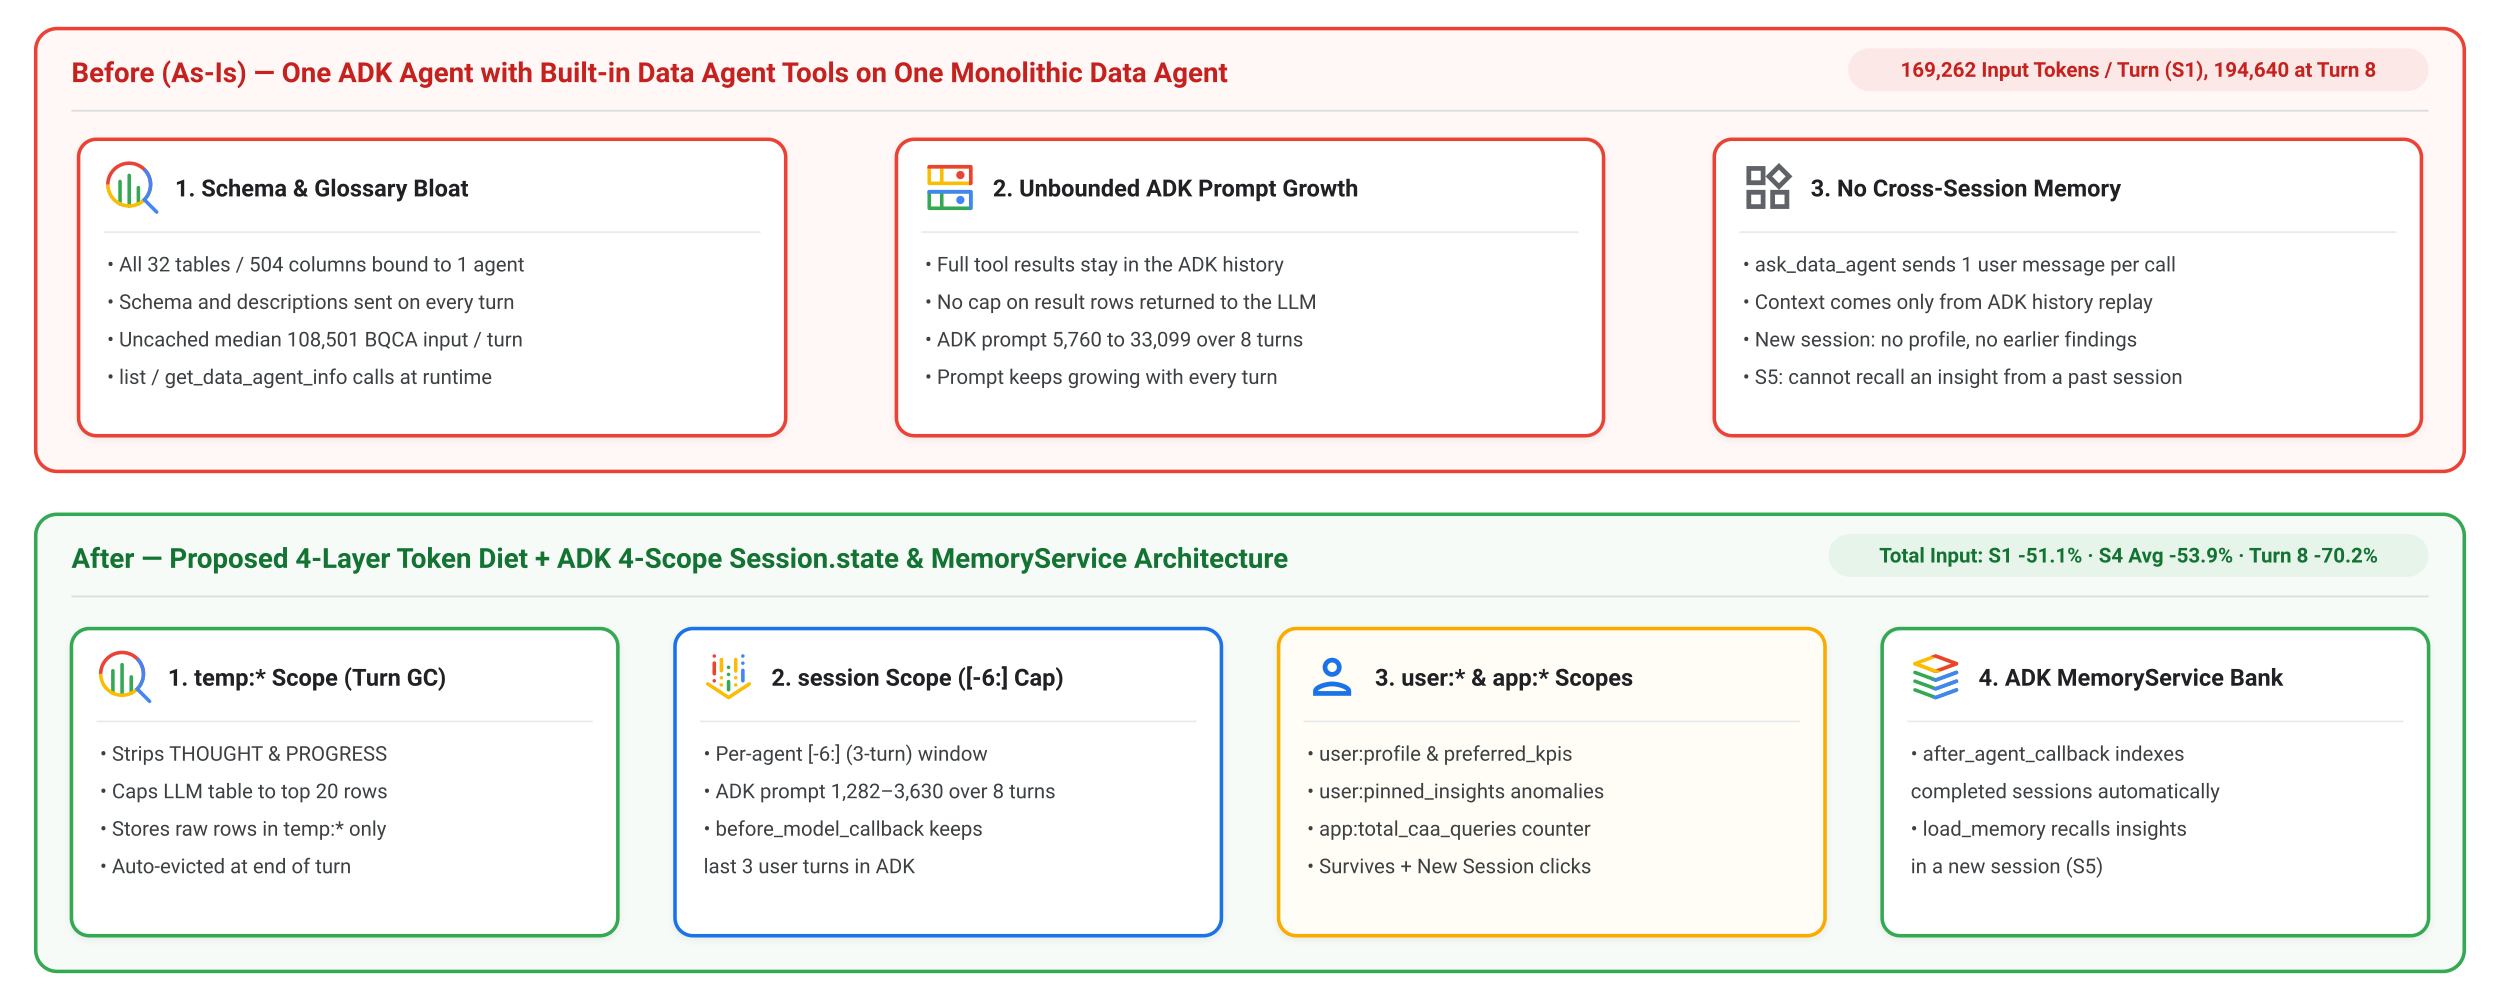
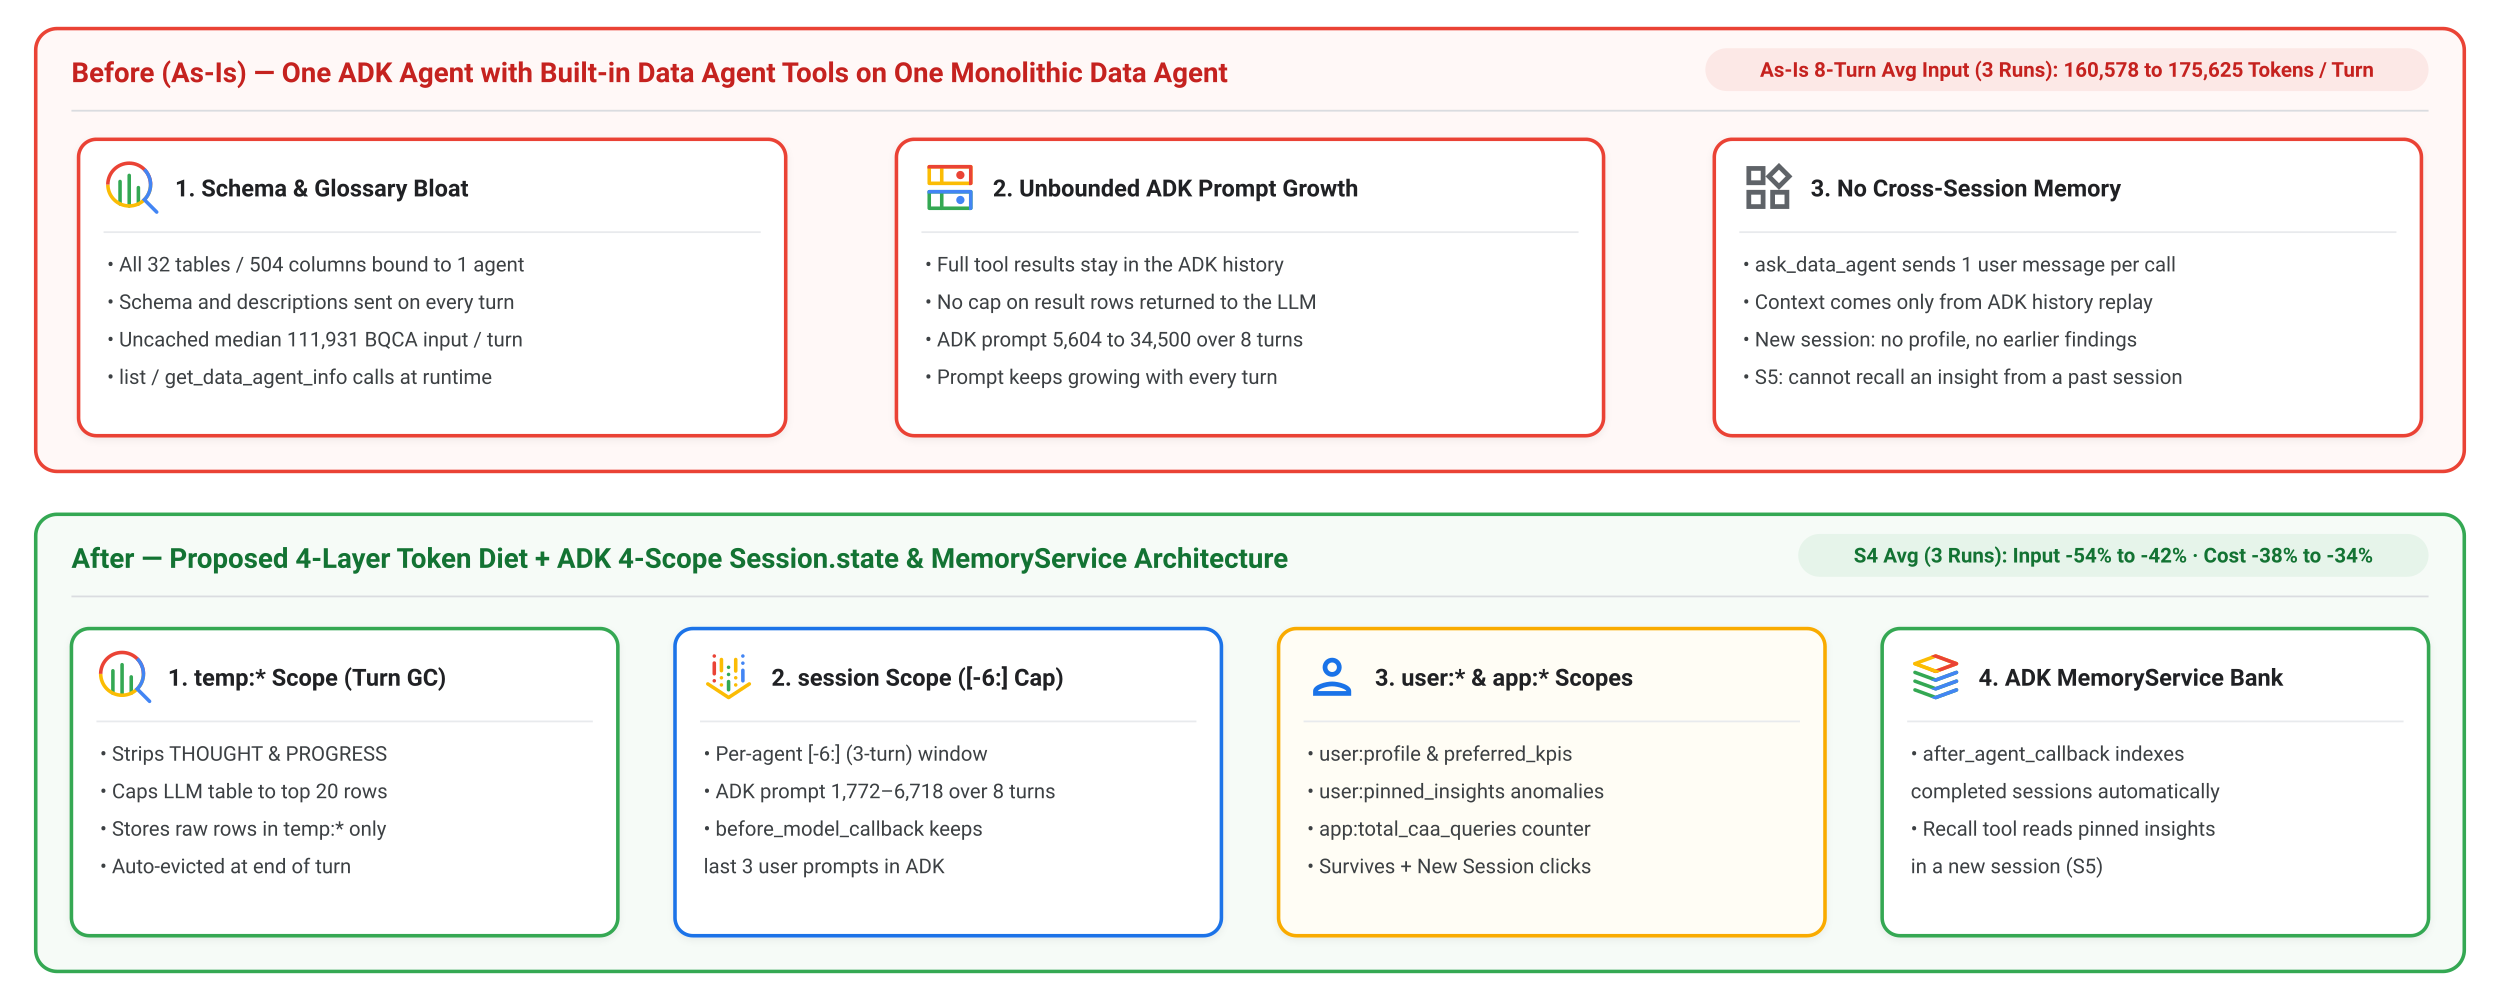
<svg xmlns="http://www.w3.org/2000/svg" viewBox="0 0 1400 560" width="1400" height="560" font-family="Roboto, Arial, 'Liberation Sans', sans-serif">
  <defs>
    <filter id="card-shadow" x="-4%" y="-4%" width="108%" height="110%">
      <feDropShadow dx="0" dy="1.5" stdDeviation="2" flood-color="#202124" flood-opacity="0.06" />
    </filter>
    <marker id="arrow-green" viewBox="0 0 10 10" refX="8" refY="5" markerUnits="userSpaceOnUse" markerWidth="10" markerHeight="10" orient="auto">
      <path d="M 1 1 L 9 5 L 1 9 z" fill="#34A853" />
    </marker>
    <marker id="arrow-blue" viewBox="0 0 10 10" refX="8" refY="5" markerUnits="userSpaceOnUse" markerWidth="10" markerHeight="10" orient="auto">
      <path d="M 1 1 L 9 5 L 1 9 z" fill="#1A73E8" />
    </marker>
    <marker id="arrow-grey" viewBox="0 0 10 10" refX="8" refY="5" markerUnits="userSpaceOnUse" markerWidth="10" markerHeight="10" orient="auto">
      <path d="M 1 1 L 9 5 L 1 9 z" fill="#5F6368" />
    </marker>
    <marker id="arrow-amber" viewBox="0 0 10 10" refX="8" refY="5" markerUnits="userSpaceOnUse" markerWidth="10" markerHeight="10" orient="auto">
      <path d="M 1 1 L 9 5 L 1 9 z" fill="#C56200" />
    </marker>
    <marker id="arrow-amber-start" viewBox="0 0 10 10" refX="2" refY="5" markerUnits="userSpaceOnUse" markerWidth="10" markerHeight="10" orient="auto">
      <path d="M 9 1 L 1 5 L 9 9 z" fill="#C56200" />
    </marker>
    <marker id="arrow-red" viewBox="0 0 10 10" refX="8" refY="5" markerUnits="userSpaceOnUse" markerWidth="10" markerHeight="10" orient="auto">
      <path d="M 1 1 L 9 5 L 1 9 z" fill="#EA4335" />
    </marker>
    <symbol id="icon-vertex-ai" viewBox="0 0 512 512">
      <g id="art">
        <path d="M128,244.99c-8.84,0-16-7.16-16-16v-95.97c0-8.84,7.16-16,16-16s16,7.16,16,16v95.97c0,8.84-7.16,16-16,16Z" fill="#ea4335" />
        <path d="M256,458c-2.98,0-5.97-.83-8.59-2.5l-186-122c-7.46-4.74-9.65-14.63-4.91-22.09,4.75-7.46,14.64-9.65,22.09-4.91l177.41,116.53,177.41-116.53c7.45-4.74,17.34-2.55,22.09,4.91,4.74,7.46,2.55,17.34-4.91,22.09l-186,122c-2.62,1.67-5.61,2.5-8.59,2.5Z" fill="#fbbc04" />
        <path d="M256,388.03c-8.84,0-16-7.16-16-16v-73.06c0-8.84,7.16-16,16-16s16,7.16,16,16v73.06c0,8.84-7.16,16-16,16Z" fill="#34a853" />
        <circle cx="128" cy="70" r="16" fill="#ea4335" />
        <circle cx="128" cy="292" r="16" fill="#ea4335" />
        <path d="M384.23,308.01c-8.82,0-15.98-7.14-16-15.97l-.23-94.01c-.02-8.84,7.13-16.02,15.97-16.03h.04c8.82,0,15.98,7.14,16,15.97l.23,94.01c.02,8.84-7.13,16.02-15.97,16.03h-.04Z" fill="#4285f4" />
        <circle cx="384" cy="70" r="16" fill="#4285f4" />
        <circle cx="384" cy="134" r="16" fill="#4285f4" />
        <path d="M320,220.36c-8.84,0-16-7.16-16-16v-103.02c0-8.84,7.16-16,16-16s16,7.16,16,16v103.02c0,8.84-7.16,16-16,16Z" fill="#fbbc04" />
        <circle cx="256" cy="171" r="16" fill="#34a853" />
        <circle cx="256" cy="235" r="16" fill="#34a853" />
        <circle cx="320" cy="265" r="16" fill="#fbbc04" />
        <circle cx="320" cy="329" r="16" fill="#fbbc04" />
        <path d="M192,217.36c-8.84,0-16-7.16-16-16v-100.02c0-8.84,7.16-16,16-16s16,7.16,16,16v100.02c0,8.84-7.16,16-16,16Z" fill="#fbbc04" />
        <circle cx="192" cy="265" r="16" fill="#fbbc04" />
        <circle cx="192" cy="329" r="16" fill="#fbbc04" />
      </g>
    </symbol>
    <symbol id="icon-cloud-sql" viewBox="0 0 512 512">
      <g id="art">
        <path fill="#fbbc04" d="M447.5,123.7l-186-68.7c-3.6-1.3-7.5-1.3-11.1,0l-40.7,15-145.2,53.5c-6.3,2.3-10.5,8.3-10.5,15s4.2,12.7,10.5,15l145.1,53.4s0,0,0,0l40.8,15c1.8.6,3.7,1,5.5,1s3.7-.3,5.5-1l185.9-68.2c6.3-2.3,10.5-8.3,10.5-15,0-6.7-4.2-12.7-10.5-15h0ZM256,189.9l-139.6-51.4,139.6-51.4,139.7,51.6-139.6,51.2Z" />
        <path fill="#34a853" d="M447.5,388.8l-185.9,68.2c-1.8.6-3.6,1-5.5,1s-3.7-.3-5.5-1l-40.8-15h0l-145.1-53.4c-8.3-3-12.5-12.2-9.5-20.5,3-8.3,12.2-12.5,20.5-9.5l180.4,66.4,180.4-66.2c8.3-3,17.5,1.2,20.5,9.5,3,8.3-1.2,17.5-9.5,20.5h0Z" />
        <path fill="#34a853" d="M447.5,310.4l-185.9,68.2c-1.8.6-3.6,1-5.5,1s-3.7-.3-5.5-1l-40.8-15h0l-145.1-53.4c-8.3-3-12.5-12.2-9.5-20.5,3-8.3,12.2-12.5,20.5-9.5l180.4,66.4,180.4-66.2c8.3-3,17.5,1.2,20.5,9.5,3,8.3-1.2,17.5-9.5,20.5h0Z" />
        <path fill="#34a853" d="M447.5,232.1l-185.9,68.2c-1.8.7-3.6,1-5.5,1s-3.7-.3-5.5-1l-40.8-15h0l-145.1-53.4c-8.3-3.1-12.5-12.2-9.5-20.5,3-8.3,12.2-12.5,20.5-9.5l180.4,66.4,180.4-66.2c8.3-3,17.5,1.2,20.5,9.5,3,8.3-1.2,17.5-9.5,20.5h0Z" />
        <path fill="#ea4335" d="M458,138.7c0,6.7-4.2,12.7-10.5,15l-186,68.2c-1.8.7-3.6,1-5.5,1s-3.7-.3-5.5-1l-40.8-15h0s46.4-17,46.4-17l139.6-51.2-139.7-51.6-46.2-17.1,40.7-15c3.6-1.3,7.5-1.3,11.1,0l186,68.7c6.3,2.3,10.5,8.3,10.5,15h0Z" />
        <path fill="#4285f4" d="M447.5,388.8l-185.9,68.2c-1.8.6-3.6,1-5.5,1s-3.7-.3-5.5-1l-40.8-15,46.4-17,180.4-66.2c8.3-3,17.5,1.2,20.5,9.5,3,8.3-1.2,17.5-9.5,20.5h0Z" />
        <path fill="#4285f4" d="M447.5,310.4l-185.9,68.2c-1.8.6-3.6,1-5.5,1s-3.7-.3-5.5-1l-40.8-15h0l46.4-17,180.4-66.2c8.3-3,17.5,1.2,20.5,9.5,3,8.3-1.2,17.5-9.5,20.5Z" />
        <path fill="#4285f4" d="M447.5,232.1l-185.9,68.2c-1.8.7-3.6,1-5.5,1s-3.7-.3-5.5-1l-40.8-15h0l46.4-17,180.4-66.2c8.3-3,17.5,1.2,20.5,9.5,3,8.3-1.2,17.5-9.5,20.5h0Z" />
        <path fill="#fbbc04" d="M302.4,206.9l-186-68.5-51.8-15c-6.3,2.3-10.5,8.3-10.5,15s4.2,12.7,10.5,15l145.1,53.4s0,0,0,0l40.8,15c1.8.6,3.7,1,5.5,1s3.7-.3,5.5-1l40.9-15h0Z" />
      </g>
    </symbol>
    <symbol id="icon-bigquery" viewBox="0 0 512 512">
      <g id="art">
        <path fill="#34a853" d="M311.9,418.9c-8.8,0-16-7.2-16-16v-145.8c0-8.8,7.2-16,16-16s16,7.2,16,16v145.8c0,8.8-7.2,16-16,16h0Z" />
        <path fill="#34a853" d="M147.6,418.9c-8.8,0-16-7.2-16-16v-200.5c0-8.8,7.2-16,16-16s16,7.2,16,16v200.5c0,8.8-7.2,16-16,16Z" />
        <path fill="#34a853" d="M229.8,437.4c-8.8,0-16-7.2-16-16V147.6c0-8.8,7.2-16,16-16s16,7.2,16,16v273.7c0,8.8-7.2,16-16,16h0Z" />
        <path fill="#fbbc04" d="M229.8,437.4c-114.5,0-207.6-93.1-207.6-207.6h32c0,96.8,78.8,175.6,175.6,175.6s175.6-78.8,175.6-175.6h32c0,114.5-93.1,207.6-207.6,207.6h0Z" />
        <path fill="#ea4335" d="M437.4,229.8h-32c0-96.8-78.8-175.6-175.6-175.6S54.1,132.9,54.1,229.8H22.1c0-114.5,93.2-207.7,207.7-207.7s207.6,93.1,207.6,207.6h0Z" />
        <path fill="#4285f4" d="M487.4,464.8l-100-100c32.3-37.6,49.9-85,49.9-135.1s-21.6-107.6-60.8-146.8l-22.6,22.6c33.2,33.2,51.4,77.3,51.4,124.2s-18.3,90.9-51.5,124.1h0c-5,5-7.5,7-11.8,10.8l122.8,122.8c3.1,3.1,7.2,4.7,11.3,4.7h0c4.1,0,8.2-1.6,11.3-4.7,6.2-6.2,6.2-16.4,0-22.6h0Z" />
      </g>
    </symbol>
    <symbol id="icon-cloud-run" viewBox="0 0 512 512">
      <g id="art">
        <path fill="#fbbc04" d="M144.4,272c-6.4,0-12.4-3.8-14.9-10.1L55.4,75.9c-3.3-8.2.7-17.5,8.9-20.8,8.2-3.3,17.5.7,20.8,8.9l74.2,186c3.3,8.2-.7,17.5-8.9,20.8-1.9.8-3.9,1.1-5.9,1.1h-.1Z" />
        <g id="b">
          <path fill="#ea4335" d="M256,272c-6.4,0-12.4-3.8-14.9-10.1l-74.1-186c-2.6-6.6-.6-14.1,5-18.5s13.4-4.5,19.2-.4l260.1,186c7.2,5.1,8.9,15.1,3.7,22.3s-15.1,8.9-22.3,3.7L216.9,114.7l54,135.3c3.3,8.2-.7,17.5-8.9,20.8-1.9.8-4,1.1-5.9,1.1h-.1Z" />
        </g>
        <path fill="#34a853" d="M127.2,256l-72,180c-3.3,8.2.7,17.5,8.9,20.8,3.1,1.2,4,1.1,5.9,1.1,6.3,0,12.4-3.8,14.9-10.1l74.4-186c.8-2,1.1-4,1.1-5.9h-33.2Z" />
        <path fill="#4285f4" d="M414.5,256l-197.7,141.2,54.1-135.3c.8-2,1.1-4,1.1-5.9h-33.2l-72,180c-2.6,6.6-.6,14.1,5,18.5,2.9,2.3,6.4,3.4,9.9,3.4s6.5-1,9.3-3l260.4-186c4.4-3.1,6.7-8,6.7-13h-43.6Z" />
      </g>
    </symbol>
    <symbol id="icon-cloud-storage" viewBox="0 0 512 512">
      <g id="art">
        <path fill="#34a853" d="M442,277.9H70c-8.8,0-16,7.2-16,16v148.1c0,8.8,7.2,16,16,16h107.2c1.5.5,3.1.7,4.8.7s3.3-.3,4.8-.7h255.2c8.8,0,16-7.2,16-16v-148.1c0-8.8-7.2-16-16-16ZM86,309.9h80v116.1h-80v-116.1ZM426,425.9h-228v-116.1h228v116.1Z" />
        <path fill="#fbbc04" d="M442,54H70c-8.8,0-16,7.2-16,16v148.8c0,8.8,7.2,16,16,16h372c8.8,0,16-7.2,16-16V70c0-8.8-7.2-16-16-16ZM86,86h80v116.8h-80v-116.8ZM426,202.8h-228v-116.8h228v116.8Z" />
        <path fill="#ea4335" d="M442,234.8h-16V86H54v-16c0-8.8,7.2-16,16-16h372c8.8,0,16,7.2,16,16v148.8c0,8.8-7.2,16-16,16Z" />
        <path fill="#4285f4" d="M442,457.9h-16v-148.1H54v-16c0-8.8,7.2-16,16-16h372c8.8,0,16,7.2,16,16v148.1c0,8.8-7.2,16-16,16Z" />
        <circle fill="#ea4335" cx="349" cy="144.4" r="37" />
        <circle fill="#4285f4" cx="349" cy="367.9" r="37" />
      </g>
    </symbol>
    <symbol id="icon-data-analytics" viewBox="0 0 512 512">
      <g id="art">
        <path d="M155.24,255.523c-11.135,0-21.995,1.79-32.254,5.226l-38.85-74.169c-4.096-7.817-13.754-10.834-21.568-6.741-7.817,4.095-10.835,13.752-6.741,21.568l38.865,74.199c-3.868,2.899-7.558,6.09-11.037,9.569-19.122,19.12-29.652,44.544-29.652,71.585s10.531,52.464,29.652,71.585c19.12,19.121,44.543,29.652,71.585,29.652s52.465-10.531,71.585-29.652c39.466-39.473,39.469-103.7,0-143.17-19.12-19.121-44.544-29.652-71.585-29.652h0ZM204.229,405.749c-13.086,13.086-30.484,20.292-48.989,20.292s-35.903-7.206-48.989-20.292-20.292-30.484-20.292-48.989,7.206-35.903,20.292-48.989c5-5,10.633-9.133,16.713-12.342.039-.02.079-.037.119-.058.009-.005.016-.01.025-.015,9.796-5.141,20.752-7.877,32.132-7.877,18.506,0,35.903,7.207,48.989,20.292,13.085,13.086,20.292,30.483,20.292,48.989s-7.207,35.903-20.292,48.989h0Z" fill="#9aa0a6" />
        <path d="M456.172,310.593l-38.865-74.198c3.868-2.899,7.559-6.09,11.038-9.57,19.122-19.12,29.652-44.544,29.652-71.585s-10.53-52.464-29.652-71.585c-19.12-19.12-44.545-29.652-71.585-29.652s-52.464,10.531-71.585,29.652c-39.472,39.472-39.472,103.698,0,143.17,19.12,19.121,44.544,29.652,71.585,29.652,11.136,0,21.995-1.79,32.255-5.226l38.85,74.169c2.854,5.45,8.413,8.567,14.167,8.567,2.499,0,5.034-.587,7.4-1.828,7.818-4.094,10.835-13.751,6.74-21.567h0ZM307.771,204.229c-13.084-13.086-20.292-30.483-20.292-48.989s7.207-35.903,20.292-48.989c13.086-13.086,30.484-20.292,48.989-20.292s35.903,7.206,48.989,20.292,20.292,30.484,20.292,48.989-7.206,35.903-20.292,48.989c-5.031,5.03-10.702,9.182-16.825,12.399-.002,0-.004.002-.006.003-.001,0-.002.001-.003.002-9.802,5.149-20.766,7.888-32.154,7.888-18.506,0-35.903-7.207-48.989-20.292h-.001Z" fill="#9aa0a6" />
        <path d="M356.76,54.003c-27.041,0-52.465,10.531-71.585,29.652-19.121,19.12-29.652,44.544-29.652,71.585,0,21.638,6.749,42.235,19.24,59.401l-83.135,83.135c5.337,3.522,6.499,4.277,12.601,9.995,27.879,26.118,27.012,70.965,0,97.978-13.086,13.086-30.484,20.292-48.989,20.292s-35.903-7.206-48.989-20.292l-22.596,22.596c19.12,19.121,44.544,29.652,71.585,29.652s52.465-10.531,71.585-29.652c19.121-19.12,29.652-44.544,29.652-71.585,0-21.638-6.749-42.235-19.24-59.401l83.134-83.134c-3.873-2.619-6.619-4.107-12.6-9.996-27.222-26.801-27.012-70.965,0-97.978,13.086-13.086,30.484-20.292,48.989-20.292s35.903,7.206,48.989,20.292l22.596-22.596c-19.12-19.121-44.544-29.652-71.585-29.652h0Z" fill="#4285f4" />
      </g>
    </symbol>
    <symbol id="icon-agents" viewBox="0 0 512 512">
      <g id="art">
        <path d="M256.083,438.958h-.025c-6.531-.01-12.403-3.982-14.831-10.046-.21-.521-21.989-53.918-63.233-94.966-41.269-41.072-94.336-62.688-94.867-62.902-6.066-2.438-10.046-8.326-10.039-14.865.007-6.537,3.983-12.415,10.053-14.842.964-.39,53.504-21.883,94.854-63.036,41.476-41.278,63-94.697,63.213-95.231,2.422-6.092,8.316-10.098,14.871-10.098h.017c6.562.007,12.456,4.012,14.867,10.113.206.521,21.716,53.924,63.206,95.216,41.538,41.341,94.333,62.827,94.861,63.039,6.064,2.436,10.045,8.316,10.045,14.852s-3.969,12.416-10.033,14.851c-.52.209-53.737,21.965-94.874,62.904-41.11,40.916-63.029,94.463-63.245,94.999-2.444,6.048-8.317,10.013-14.838,10.013h-.002ZM125.551,256.183c21.069,11.566,49.712,29.899,75.016,55.082,25.399,25.278,43.886,54.093,55.524,75.267,11.659-21.198,30.162-50.046,55.502-75.267,25.252-25.131,53.939-43.484,75.035-55.069-21.021-11.563-49.611-29.911-75.035-55.213-25.47-25.349-43.907-54.14-55.514-75.348-11.608,21.21-30.048,50.005-55.512,75.348-25.409,25.288-53.996,43.635-75.017,55.2h0Z" fill="#4285f4" />
        <path d="M394.5,181c-4.095,0-8.189-1.562-11.313-4.687l-47.5-47.5c-6.249-6.248-6.249-16.379,0-22.627l47.5-47.5c6.248-6.249,16.379-6.249,22.627,0l47.5,47.5c6.249,6.248,6.249,16.379,0,22.627l-47.5,47.5c-3.124,3.124-7.219,4.687-11.313,4.687h-.001ZM369.627,117.5l24.873,24.873,24.873-24.873-24.873-24.873-24.873,24.873Z" fill="#9aa0a6" />
        <path d="M117.5,181c-4.095,0-8.189-1.562-11.313-4.687l-47.5-47.5c-6.249-6.248-6.249-16.379,0-22.627l47.5-47.5c6.248-6.249,16.379-6.249,22.627,0l47.5,47.5c6.249,6.248,6.249,16.379,0,22.627l-47.5,47.5c-3.124,3.124-7.219,4.687-11.313,4.687h0ZM92.627,117.5l24.873,24.873,24.873-24.873-24.873-24.873-24.873,24.873Z" fill="#4285f4" />
        <path d="M394.5,458c-4.095,0-8.189-1.562-11.313-4.687l-47.5-47.5c-6.249-6.248-6.249-16.379,0-22.627l47.5-47.5c6.248-6.248,16.379-6.248,22.627,0l47.5,47.5c6.249,6.248,6.249,16.379,0,22.627l-47.5,47.5c-3.124,3.124-7.219,4.687-11.313,4.687h-.001ZM369.627,394.5l24.873,24.873,24.873-24.873-24.873-24.873-24.873,24.873Z" fill="#4285f4" />
        <path d="M117.5,458c-4.095,0-8.189-1.562-11.313-4.687l-47.5-47.5c-6.249-6.248-6.249-16.379,0-22.627l47.5-47.5c6.248-6.248,16.379-6.248,22.627,0l47.5,47.5c6.249,6.248,6.249,16.379,0,22.627l-47.5,47.5c-3.124,3.124-7.219,4.687-11.313,4.687h0ZM92.627,394.5l24.873,24.873,24.873-24.873-24.873-24.873-24.873,24.873Z" fill="#9aa0a6" />
        <path d="M334.166,333.946c41.137-40.94,94.354-62.695,94.874-62.904,6.064-2.435,10.032-8.315,10.033-14.851,0-6.535-3.98-12.416-10.045-14.851-.528-.212-53.323-21.698-94.861-63.039-.072-.071-.15-.131-.223-.2l-22.604,22.604c.087.091.163.189.253.278,25.424,25.302,54.015,43.649,75.035,55.213-21.096,11.585-49.783,29.939-75.035,55.069-25.34,25.221-43.843,54.068-55.502,75.267-11.622-21.144-30.074-49.907-55.418-75.16l-22.628,22.628c41.21,41.041,62.971,94.392,63.181,94.913,2.428,6.064,8.3,10.035,14.831,10.046h.025c6.521,0,12.393-3.966,14.838-10.013.216-.536,22.135-54.083,63.245-94.999h.001Z" fill="#9aa0a6" />
      </g>
    </symbol>
    <symbol id="icon-mdi-person" viewBox="0 0 24 24">
      <path fill="#1A73E8" d="M12 6c1.1 0 2 .9 2 2s-.9 2-2 2-2-.9-2-2 .9-2 2-2m0 10c2.7 0 5.8 1.29 6 2H6c.23-.72 3.31-2 6-2m0-12C9.79 4 8 5.79 8 8s1.79 4 4 4 4-1.79 4-4-1.79-4-4-4zm0 10c-2.67 0-8 1.34-8 4v2h16v-2c0-2.66-5.33-4-8-4z" />
    </symbol>
    <symbol id="icon-mdi-widgets" viewBox="0 0 24 24">
      <path fill="#5F6368" d="m16.66 4.52 2.83 2.83-2.83 2.83-2.83-2.83 2.83-2.83M9 5v4H5V5h4m10 10v4h-4v-4h4M9 15v4H5v-4h4m7.66-13.31L11 7.34 16.66 13l5.66-5.66-5.66-5.65zM11 3H3v8h8V3zm10 10h-8v8h8v-8zm-10 0H3v8h8v-8z" />
    </symbol>
    <symbol id="icon-mdi-forum" viewBox="0 0 24 24">
      <path fill="#1A73E8" d="M15 4v7H5.17L4 12.17V4h11m1-2H3c-.55 0-1 .45-1 1v14l4-4h10c.55 0 1-.45 1-1V3c0-.55-.45-1-1-1zm5 4h-2v9H6v2c0 .55.45 1 1 1h11l4 4V7c0-.55-.45-1-1-1z" />
    </symbol>
    <symbol id="icon-mdi-laptop" viewBox="0 0 24 24">
      <path fill="#1A73E8" d="M20 18c1.1 0 2-.9 2-2V6c0-1.1-.9-2-2-2H4c-1.1 0-2 .9-2 2v10c0 1.1.9 2 2 2H0v2h24v-2h-4zM4 6h16v10H4V6z" />
    </symbol>
  </defs>
  <rect x="0" y="0" width="1400" height="560" fill="#FFFFFF" />
  <rect x="20" y="16" width="1360" height="248" rx="12" ry="12" fill="#FFF8F7" stroke="#EA4335" stroke-width="2" />
  <line x1="40" y1="62" x2="1360" y2="62" stroke="#DADCE0" stroke-width="1" />
  <text x="40" y="46" font-size="15.5" font-weight="700" fill="#C5221F">Before (As-Is) — One ADK Agent with Built-in Data Agent Tools on One Monolithic Data Agent</text>
-   <rect x="1035" y="27" width="325" height="24" rx="12" ry="12" fill="#FCE8E6" />
-   <text x="1197.5" y="43" text-anchor="middle" font-size="11.5" font-weight="700" fill="#C5221F">169,262 Input Tokens / Turn (S1), 194,640 at Turn 8</text>
+   <rect x="955" y="27" width="405" height="24" rx="12" ry="12" fill="#FCE8E6" />
+   <text x="1157.5" y="43" text-anchor="middle" font-size="11.5" font-weight="700" fill="#C5221F">As-Is 8-Turn Avg Input (3 Runs): 160,578 to 175,625 Tokens / Turn</text>
  <rect x="44" y="78" width="396" height="166" rx="10" ry="10" fill="#FFFFFF" stroke="#EA4335" stroke-width="2" filter="url(#card-shadow)" />
  <use href="#icon-bigquery" x="58" y="89" width="32" height="32" />
  <text x="98" y="110" font-size="13.2" font-weight="700" fill="#202124">1. Schema &amp; Glossary Bloat</text>
  <line x1="58" y1="130" x2="426" y2="130" stroke="#E8EAED" stroke-width="1" />
  <text x="60" y="152" font-size="11.4" font-weight="400" fill="#3C4043">• All 32 tables / 504 columns bound to 1 agent</text>
  <text x="60" y="173" font-size="11.4" font-weight="400" fill="#3C4043">• Schema and descriptions sent on every turn</text>
-   <text x="60" y="194" font-size="11.4" font-weight="400" fill="#3C4043">• Uncached median 108,501 BQCA input / turn</text>
+   <text x="60" y="194" font-size="11.4" font-weight="400" fill="#3C4043">• Uncached median 111,931 BQCA input / turn</text>
  <text x="60" y="215" font-size="11.4" font-weight="400" fill="#3C4043">• list / get_data_agent_info calls at runtime</text>
  <rect x="502" y="78" width="396" height="166" rx="10" ry="10" fill="#FFFFFF" stroke="#EA4335" stroke-width="2" filter="url(#card-shadow)" />
  <use href="#icon-cloud-storage" x="516" y="89" width="32" height="32" />
  <text x="556" y="110" font-size="13.2" font-weight="700" fill="#202124">2. Unbounded ADK Prompt Growth</text>
  <line x1="516" y1="130" x2="884" y2="130" stroke="#E8EAED" stroke-width="1" />
  <text x="518" y="152" font-size="11.4" font-weight="400" fill="#3C4043">• Full tool results stay in the ADK history</text>
  <text x="518" y="173" font-size="11.4" font-weight="400" fill="#3C4043">• No cap on result rows returned to the LLM</text>
-   <text x="518" y="194" font-size="11.4" font-weight="400" fill="#3C4043">• ADK prompt 5,760 to 33,099 over 8 turns</text>
+   <text x="518" y="194" font-size="11.4" font-weight="400" fill="#3C4043">• ADK prompt 5,604 to 34,500 over 8 turns</text>
  <text x="518" y="215" font-size="11.4" font-weight="400" fill="#3C4043">• Prompt keeps growing with every turn</text>
  <rect x="960" y="78" width="396" height="166" rx="10" ry="10" fill="#FFFFFF" stroke="#EA4335" stroke-width="2" filter="url(#card-shadow)" />
  <use href="#icon-mdi-widgets" x="974" y="89" width="32" height="32" />
  <text x="1014" y="110" font-size="13.2" font-weight="700" fill="#202124">3. No Cross-Session Memory</text>
  <line x1="974" y1="130" x2="1342" y2="130" stroke="#E8EAED" stroke-width="1" />
  <text x="976" y="152" font-size="11.4" font-weight="400" fill="#3C4043">• ask_data_agent sends 1 user message per call</text>
  <text x="976" y="173" font-size="11.4" font-weight="400" fill="#3C4043">• Context comes only from ADK history replay</text>
  <text x="976" y="194" font-size="11.4" font-weight="400" fill="#3C4043">• New session: no profile, no earlier findings</text>
  <text x="976" y="215" font-size="11.4" font-weight="400" fill="#3C4043">• S5: cannot recall an insight from a past session</text>
  <rect x="20" y="288" width="1360" height="256" rx="12" ry="12" fill="#F6FBF7" stroke="#34A853" stroke-width="2" />
  <line x1="40" y1="334" x2="1360" y2="334" stroke="#DADCE0" stroke-width="1" />
  <text x="40" y="318" font-size="15.5" font-weight="700" fill="#137333">After — Proposed 4-Layer Token Diet + ADK 4-Scope Session.state &amp; MemoryService Architecture</text>
-   <rect x="1024" y="299" width="336" height="24" rx="12" ry="12" fill="#E6F4EA" />
-   <text x="1192.0" y="315" text-anchor="middle" font-size="11.5" font-weight="700" fill="#137333">Total Input: S1 -51.1% · S4 Avg -53.9% · Turn 8 -70.2%</text>
+   <rect x="1007" y="299" width="353" height="24" rx="12" ry="12" fill="#E6F4EA" />
+   <text x="1183.5" y="315" text-anchor="middle" font-size="11.5" font-weight="700" fill="#137333">S4 Avg (3 Runs): Input -54% to -42% · Cost -38% to -34%</text>
  <rect x="40" y="352" width="306" height="172" rx="10" ry="10" fill="#FFFFFF" stroke="#34A853" stroke-width="2" filter="url(#card-shadow)" />
  <use href="#icon-bigquery" x="54" y="363" width="32" height="32" />
  <text x="94" y="384" font-size="13.2" font-weight="700" fill="#202124">1. temp:* Scope (Turn GC)</text>
  <line x1="54" y1="404" x2="332" y2="404" stroke="#E8EAED" stroke-width="1" />
  <text x="56" y="426" font-size="11.4" font-weight="400" fill="#3C4043">• Strips THOUGHT &amp; PROGRESS</text>
  <text x="56" y="447" font-size="11.4" font-weight="400" fill="#3C4043">• Caps LLM table to top 20 rows</text>
  <text x="56" y="468" font-size="11.4" font-weight="400" fill="#3C4043">• Stores raw rows in temp:* only</text>
  <text x="56" y="489" font-size="11.4" font-weight="400" fill="#3C4043">• Auto-evicted at end of turn</text>
  <rect x="378" y="352" width="306" height="172" rx="10" ry="10" fill="#FFFFFF" stroke="#1A73E8" stroke-width="2" filter="url(#card-shadow)" />
  <use href="#icon-vertex-ai" x="392" y="363" width="32" height="32" />
  <text x="432" y="384" font-size="13.2" font-weight="700" fill="#202124">2. session Scope ([-6:] Cap)</text>
  <line x1="392" y1="404" x2="670" y2="404" stroke="#E8EAED" stroke-width="1" />
  <text x="394" y="426" font-size="11.4" font-weight="400" fill="#3C4043">• Per-agent [-6:] (3-turn) window</text>
-   <text x="394" y="447" font-size="11.4" font-weight="400" fill="#3C4043">• ADK prompt 1,282–3,630 over 8 turns</text>
+   <text x="394" y="447" font-size="11.4" font-weight="400" fill="#3C4043">• ADK prompt 1,772–6,718 over 8 turns</text>
  <text x="394" y="468" font-size="11.4" font-weight="400" fill="#3C4043">• before_model_callback keeps</text>
-   <text x="394" y="489" font-size="11.4" font-weight="400" fill="#3C4043">  last 3 user turns in ADK</text>
+   <text x="394" y="489" font-size="11.4" font-weight="400" fill="#3C4043">  last 3 user prompts in ADK</text>
  <rect x="716" y="352" width="306" height="172" rx="10" ry="10" fill="#FFFDF5" stroke="#F9AB00" stroke-width="2" filter="url(#card-shadow)" />
  <use href="#icon-mdi-person" x="730" y="363" width="32" height="32" />
  <text x="770" y="384" font-size="13.2" font-weight="700" fill="#202124">3. user:* &amp; app:* Scopes</text>
  <line x1="730" y1="404" x2="1008" y2="404" stroke="#E8EAED" stroke-width="1" />
  <text x="732" y="426" font-size="11.4" font-weight="400" fill="#3C4043">• user:profile &amp; preferred_kpis</text>
  <text x="732" y="447" font-size="11.4" font-weight="400" fill="#3C4043">• user:pinned_insights anomalies</text>
  <text x="732" y="468" font-size="11.4" font-weight="400" fill="#3C4043">• app:total_caa_queries counter</text>
  <text x="732" y="489" font-size="11.4" font-weight="400" fill="#3C4043">• Survives + New Session clicks</text>
  <rect x="1054" y="352" width="306" height="172" rx="10" ry="10" fill="#FFFFFF" stroke="#34A853" stroke-width="2" filter="url(#card-shadow)" />
  <use href="#icon-cloud-sql" x="1068" y="363" width="32" height="32" />
  <text x="1108" y="384" font-size="13.2" font-weight="700" fill="#202124">4. ADK MemoryService Bank</text>
  <line x1="1068" y1="404" x2="1346" y2="404" stroke="#E8EAED" stroke-width="1" />
  <text x="1070" y="426" font-size="11.4" font-weight="400" fill="#3C4043">• after_agent_callback indexes</text>
  <text x="1070" y="447" font-size="11.4" font-weight="400" fill="#3C4043">  completed sessions automatically</text>
-   <text x="1070" y="468" font-size="11.4" font-weight="400" fill="#3C4043">• load_memory recalls insights</text>
+   <text x="1070" y="468" font-size="11.4" font-weight="400" fill="#3C4043">• Recall tool reads pinned insights</text>
  <text x="1070" y="489" font-size="11.4" font-weight="400" fill="#3C4043">  in a new session (S5)</text>
</svg>
